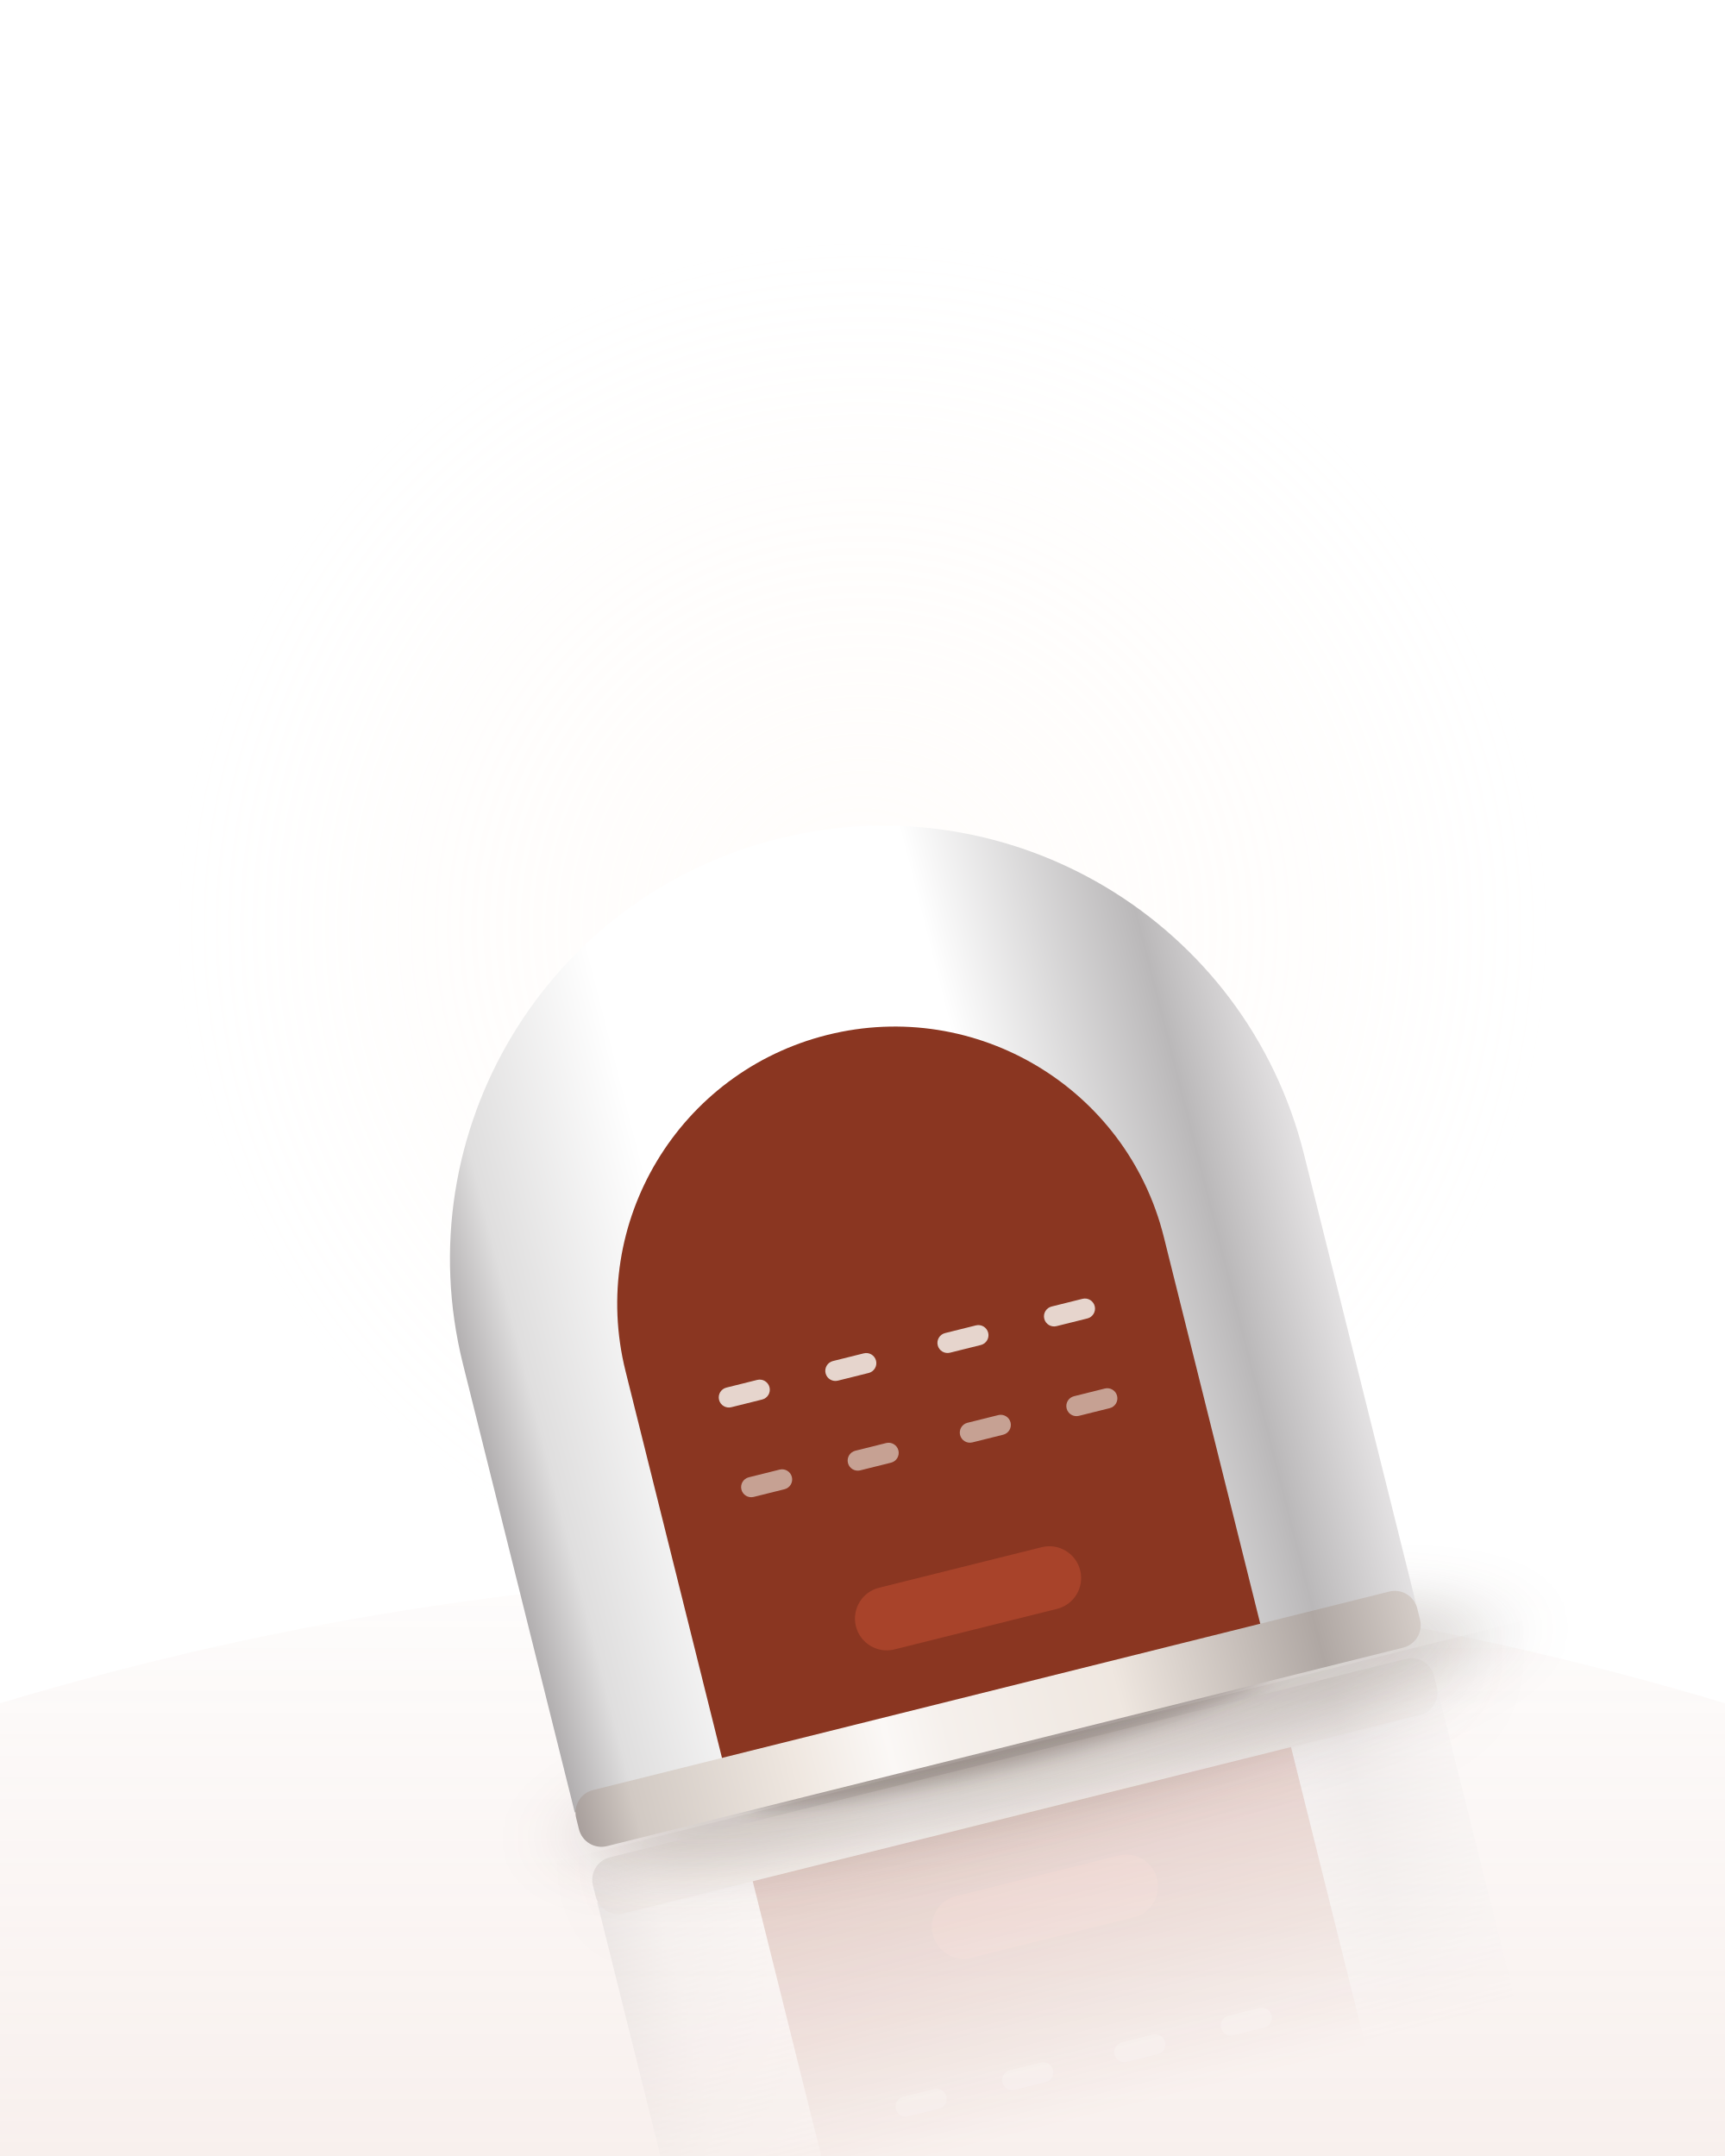
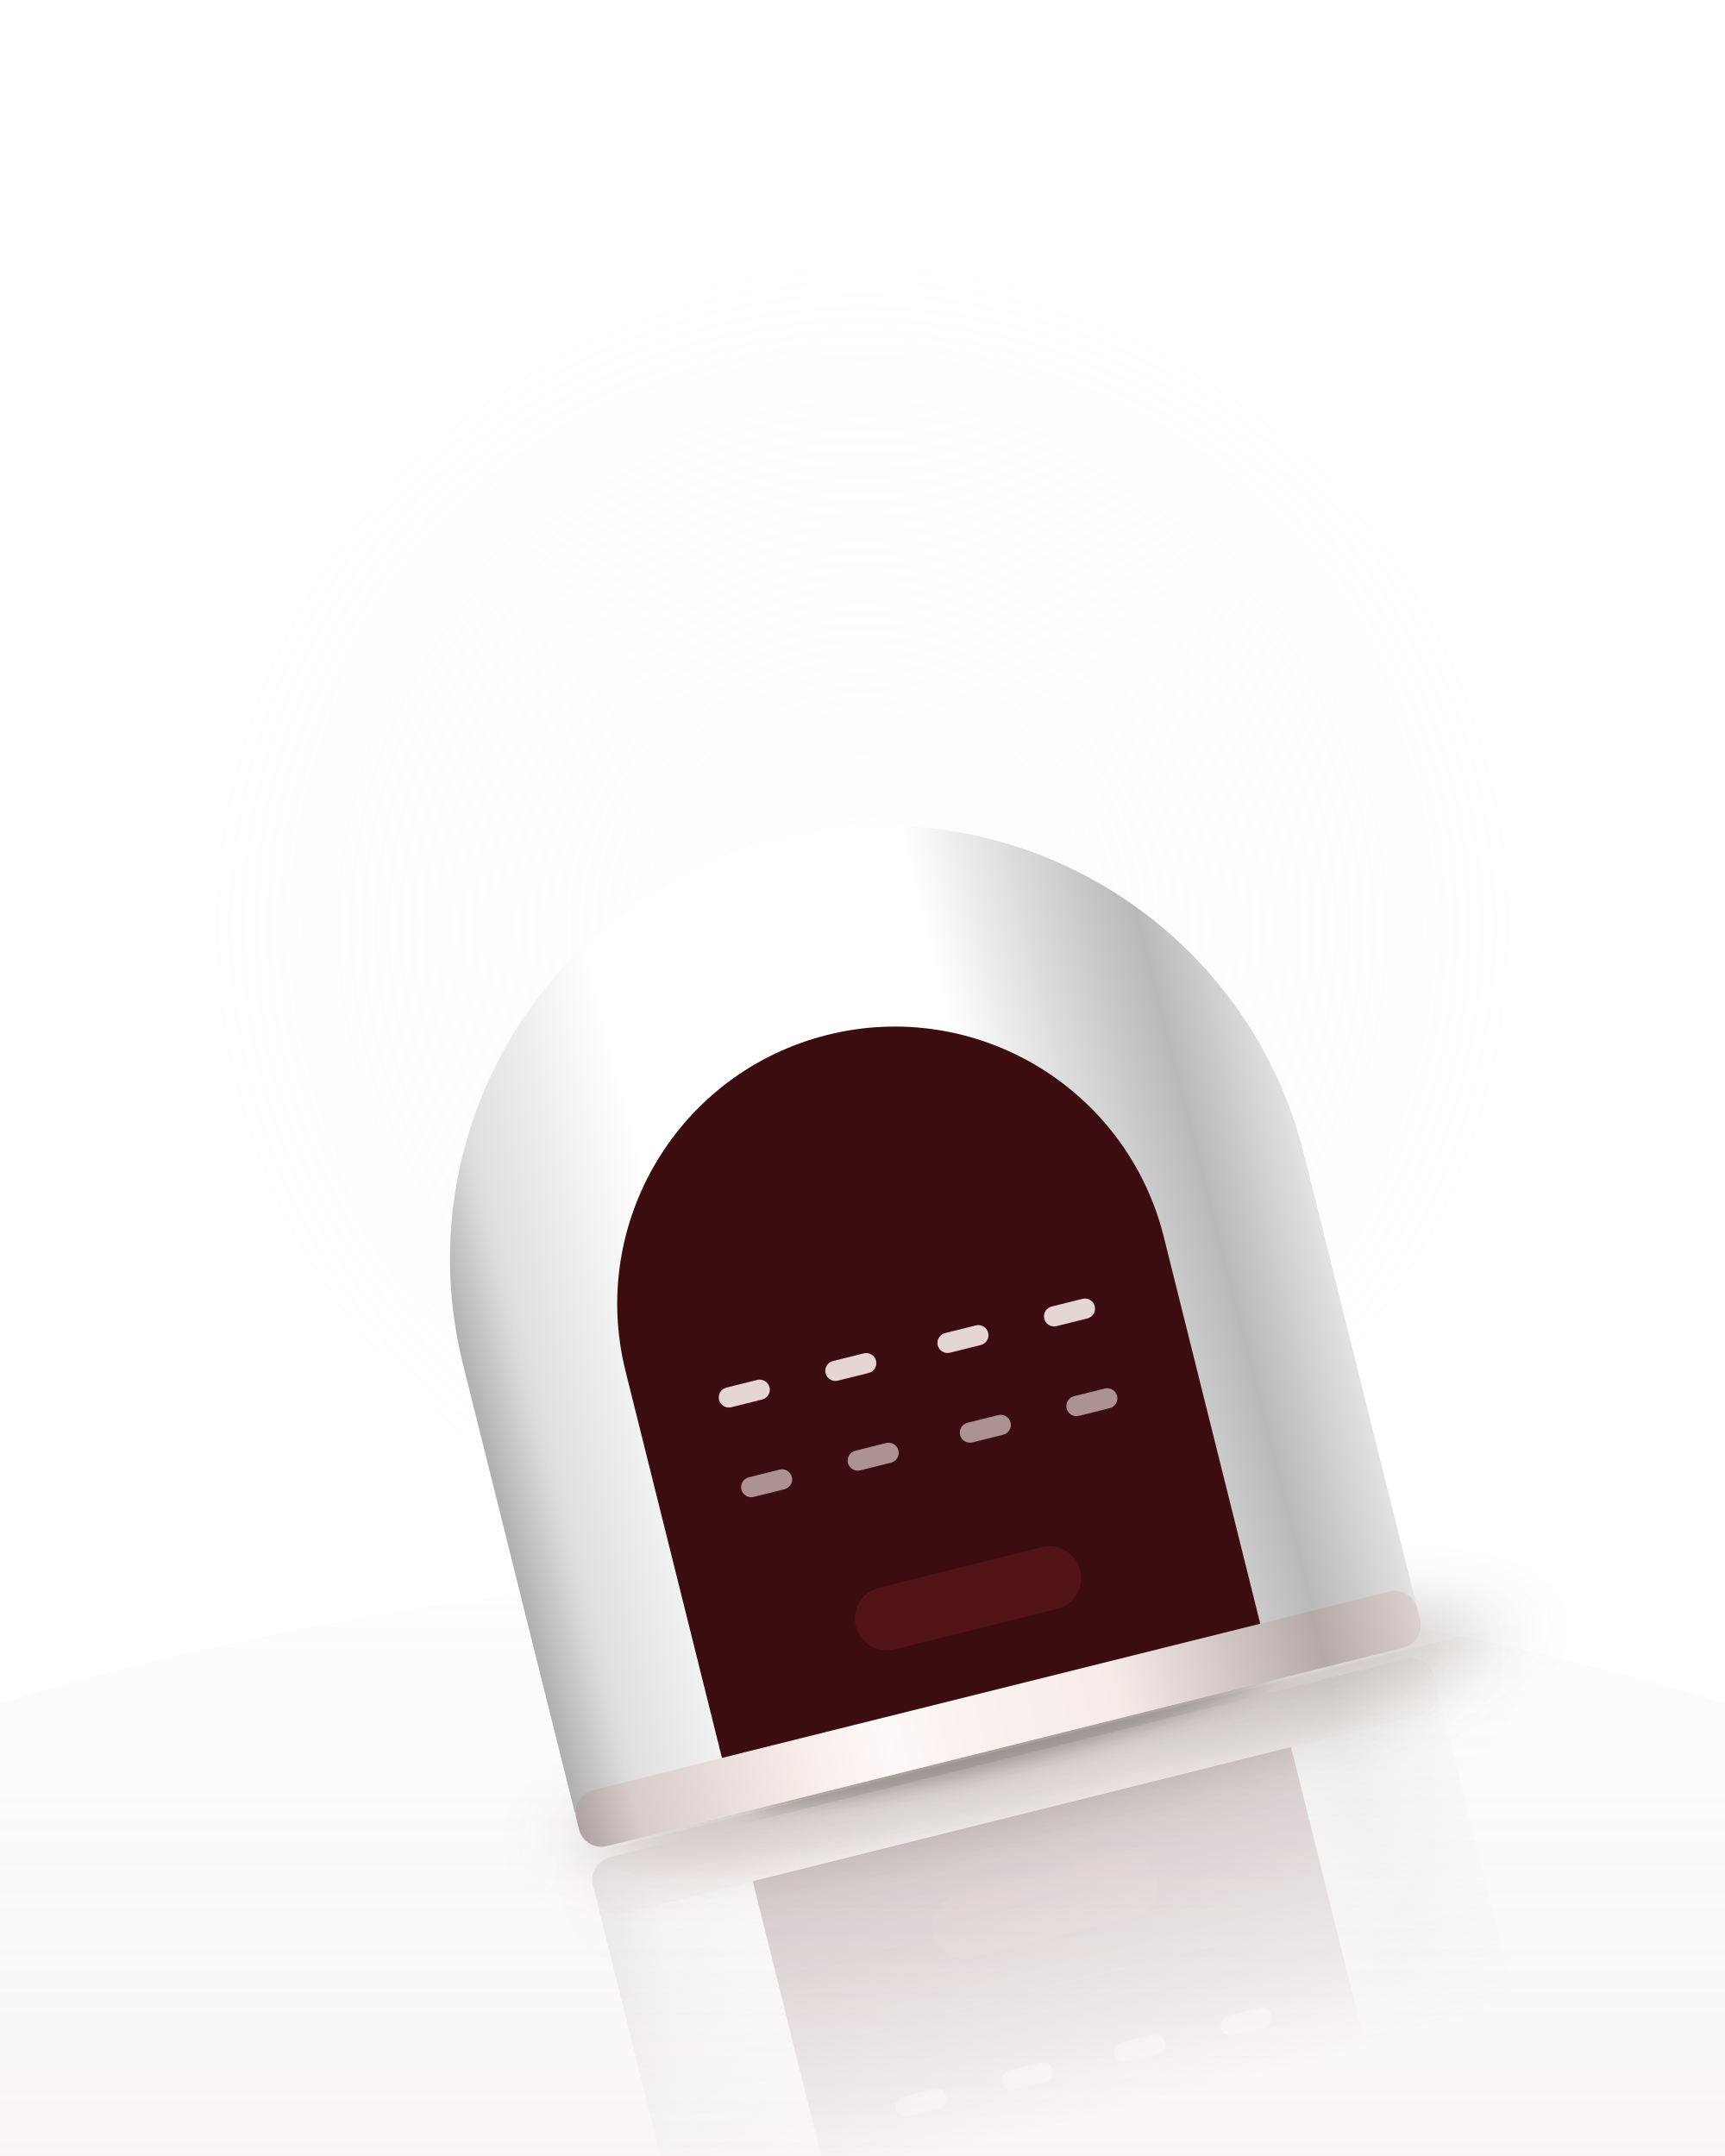
<svg xmlns="http://www.w3.org/2000/svg" viewBox="0 0 800 1000" width="800" height="1000" role="img">
  <defs>
    <linearGradient id="bg23" x1="0" y1="0" x2=".6" y2="1">
      <stop offset="0" stop-color="#FFFFFF" />
-       <stop offset=".55" stop-color="#F6F3EF" />
-       <stop offset="1" stop-color="#EFE7E0" />
+       <stop offset=".55" stop-color="#F1DFDA" />
+       <stop offset="1" stop-color="#F7EBE8" />
    </linearGradient>
    <radialGradient id="v24" cx=".5" cy=".42" r=".72">
      <stop offset=".55" stop-color="#fff" stop-opacity="0" />
-       <stop offset="1" stop-color="#141110" stop-opacity=".07" />
+       <stop offset="1" stop-color="#2A1215" stop-opacity=".07" />
    </radialGradient>
    <filter id="blurWide" x="-60%" y="-200%" width="220%" height="500%">
      <feGaussianBlur stdDeviation="13" />
    </filter>
    <filter id="blurTight" x="-60%" y="-300%" width="220%" height="700%">
      <feGaussianBlur stdDeviation="4" />
    </filter>
    <linearGradient id="reflGrad" x1="0" y1="205" x2="0" y2="335" gradientUnits="userSpaceOnUse">
      <stop offset="0" stop-color="#fff" stop-opacity=".5" />
      <stop offset="1" stop-color="#fff" stop-opacity="0" />
    </linearGradient>
    <mask id="reflFade" maskUnits="userSpaceOnUse" x="-260" y="205" width="520" height="130">
      <rect x="-260" y="205" width="520" height="130" fill="url(#reflGrad)" />
    </mask>
    <linearGradient id="g21" x1="0" y1="0" x2="1" y2="0">
      <stop offset="0" stop-color="#b1aeaf" />
      <stop offset=".07" stop-color="#dfdede" />
      <stop offset=".26" stop-color="#FFFFFF" />
      <stop offset=".37" stop-color="#ffffff" />
      <stop offset=".44" stop-color="#ffffff" />
      <stop offset=".64" stop-color="#FFFFFF" />
      <stop offset=".88" stop-color="#bab8b9" />
      <stop offset="1" stop-color="#e4e2e3" />
    </linearGradient>
    <linearGradient id="g22" x1="0" y1="0" x2="1" y2="0">
-       <stop offset="0" stop-color="#a79e9b" />
-       <stop offset=".07" stop-color="#d1c9c3" />
-       <stop offset=".26" stop-color="#EFE7E0" />
-       <stop offset=".37" stop-color="#fbf8f6" />
-       <stop offset=".44" stop-color="#f5f0ec" />
-       <stop offset=".64" stop-color="#EFE7E0" />
-       <stop offset=".88" stop-color="#afa7a3" />
-       <stop offset="1" stop-color="#d5cdc8" />
+       <stop offset="0" stop-color="#aca1a0" />
+       <stop offset=".07" stop-color="#d8ccca" />
+       <stop offset=".26" stop-color="#F7EBE8" />
+       <stop offset=".37" stop-color="#fdf9f9" />
+       <stop offset=".44" stop-color="#faf3f1" />
+       <stop offset=".64" stop-color="#F7EBE8" />
+       <stop offset=".88" stop-color="#b5aaa8" />
+       <stop offset="1" stop-color="#dcd1cf" />
    </linearGradient>
  </defs>
  <radialGradient id="halo" cx=".5" cy=".5" r=".5">
-     <stop offset="0" stop-color="#FFF6F0" stop-opacity=".22" />
-     <stop offset=".55" stop-color="#FFF0E6" stop-opacity=".10" />
-     <stop offset="1" stop-color="#FFF0E6" stop-opacity="0" />
+     <stop offset="0" stop-color="#FDF4F3" stop-opacity=".22" />
+     <stop offset=".55" stop-color="#F9E9E7" stop-opacity=".10" />
+     <stop offset="1" stop-color="#F9E9E7" stop-opacity="0" />
  </radialGradient>
  <linearGradient id="suelo" x1="0" y1="670" x2="0" y2="1000" gradientUnits="userSpaceOnUse">
-     <stop offset="0" stop-color="#C98B76" stop-opacity="0" />
-     <stop offset="1" stop-color="#C98B76" stop-opacity=".13" />
+     <stop offset="0" stop-color="#CEB7B0" stop-opacity="0" />
+     <stop offset="1" stop-color="#CEB7B0" stop-opacity=".13" />
  </linearGradient>
  <circle cx="400" cy="430" r="320" fill="url(#halo)" />
  <path d="M0 1000 L0 790 Q 400 670 800 790 L800 1000 Z" fill="url(#suelo)" />
  <g transform="translate(400,545) rotate(-14) scale(1.34)">
    <g mask="url(#reflFade)" opacity=".5">
      <g transform="translate(0,412) scale(1,-1)">
        <ellipse cx="11.2" cy="202" rx="160" ry="25.6" fill="#4A372F" opacity=".22" filter="url(#blurWide)" />
        <ellipse cx="0" cy="200" rx="92.8" ry="10.752" fill="#3A2A24" opacity=".3" filter="url(#blurTight)" />
        <path d="M-150 190 L-150 30 A150 150 0 0 1 150 30 L150 190 Z" fill="url(#g21)" />
-         <path d="M-96 190 L-96 46 A96 96 0 0 1 96 46 L96 190 Z" fill="#8A3621" />
-         <rect x="-67" y="60" width="18" height="7" rx="3.5" fill="#EFE7E0" opacity=".9" />
-         <rect x="-29" y="60" width="18" height="7" rx="3.5" fill="#EFE7E0" opacity=".9" />
-         <rect x="11" y="60" width="18" height="7" rx="3.5" fill="#EFE7E0" opacity=".9" />
-         <rect x="49" y="60" width="18" height="7" rx="3.5" fill="#EFE7E0" opacity=".9" />
-         <rect x="-67" y="92" width="18" height="7" rx="3.5" fill="#EFE7E0" opacity=".6" />
-         <rect x="-29" y="92" width="18" height="7" rx="3.5" fill="#EFE7E0" opacity=".6" />
-         <rect x="11" y="92" width="18" height="7" rx="3.5" fill="#EFE7E0" opacity=".6" />
-         <rect x="49" y="92" width="18" height="7" rx="3.5" fill="#EFE7E0" opacity=".6" />
+         <path d="M-96 190 L-96 46 A96 96 0 0 1 96 46 L96 190 Z" fill="#3B0D10" />
+         <rect x="-67" y="60" width="18" height="7" rx="3.5" fill="#F7EBE8" opacity=".9" />
+         <rect x="-29" y="60" width="18" height="7" rx="3.5" fill="#F7EBE8" opacity=".9" />
+         <rect x="11" y="60" width="18" height="7" rx="3.5" fill="#F7EBE8" opacity=".9" />
+         <rect x="49" y="60" width="18" height="7" rx="3.5" fill="#F7EBE8" opacity=".9" />
+         <rect x="-67" y="92" width="18" height="7" rx="3.5" fill="#F7EBE8" opacity=".6" />
+         <rect x="-29" y="92" width="18" height="7" rx="3.5" fill="#F7EBE8" opacity=".6" />
+         <rect x="11" y="92" width="18" height="7" rx="3.5" fill="#F7EBE8" opacity=".6" />
+         <rect x="49" y="92" width="18" height="7" rx="3.5" fill="#F7EBE8" opacity=".6" />
        <rect x="-150" y="184" width="300" height="20" rx="8" fill="url(#g22)" />
-         <rect x="-40" y="140" width="80" height="22" rx="11" fill="#A8432A" />
+         <rect x="-40" y="140" width="80" height="22" rx="11" fill="#521317" />
      </g>
    </g>
    <ellipse cx="11.2" cy="202" rx="160" ry="25.6" fill="#4A372F" opacity=".22" filter="url(#blurWide)" />
    <ellipse cx="0" cy="200" rx="92.8" ry="10.752" fill="#3A2A24" opacity=".3" filter="url(#blurTight)" />
    <path d="M-150 190 L-150 30 A150 150 0 0 1 150 30 L150 190 Z" fill="url(#g21)" />
-     <path d="M-96 190 L-96 46 A96 96 0 0 1 96 46 L96 190 Z" fill="#8A3621" />
-     <rect x="-67" y="60" width="18" height="7" rx="3.5" fill="#EFE7E0" opacity=".9" />
-     <rect x="-29" y="60" width="18" height="7" rx="3.5" fill="#EFE7E0" opacity=".9" />
-     <rect x="11" y="60" width="18" height="7" rx="3.5" fill="#EFE7E0" opacity=".9" />
-     <rect x="49" y="60" width="18" height="7" rx="3.5" fill="#EFE7E0" opacity=".9" />
-     <rect x="-67" y="92" width="18" height="7" rx="3.5" fill="#EFE7E0" opacity=".6" />
-     <rect x="-29" y="92" width="18" height="7" rx="3.5" fill="#EFE7E0" opacity=".6" />
-     <rect x="11" y="92" width="18" height="7" rx="3.5" fill="#EFE7E0" opacity=".6" />
-     <rect x="49" y="92" width="18" height="7" rx="3.5" fill="#EFE7E0" opacity=".6" />
+     <path d="M-96 190 L-96 46 A96 96 0 0 1 96 46 L96 190 Z" fill="#3B0D10" />
+     <rect x="-67" y="60" width="18" height="7" rx="3.5" fill="#F7EBE8" opacity=".9" />
+     <rect x="-29" y="60" width="18" height="7" rx="3.5" fill="#F7EBE8" opacity=".9" />
+     <rect x="11" y="60" width="18" height="7" rx="3.5" fill="#F7EBE8" opacity=".9" />
+     <rect x="49" y="60" width="18" height="7" rx="3.5" fill="#F7EBE8" opacity=".9" />
+     <rect x="-67" y="92" width="18" height="7" rx="3.5" fill="#F7EBE8" opacity=".6" />
+     <rect x="-29" y="92" width="18" height="7" rx="3.5" fill="#F7EBE8" opacity=".6" />
+     <rect x="11" y="92" width="18" height="7" rx="3.5" fill="#F7EBE8" opacity=".6" />
+     <rect x="49" y="92" width="18" height="7" rx="3.5" fill="#F7EBE8" opacity=".6" />
    <rect x="-150" y="184" width="300" height="20" rx="8" fill="url(#g22)" />
-     <rect x="-40" y="140" width="80" height="22" rx="11" fill="#A8432A" />
+     <rect x="-40" y="140" width="80" height="22" rx="11" fill="#521317" />
  </g>
</svg>
